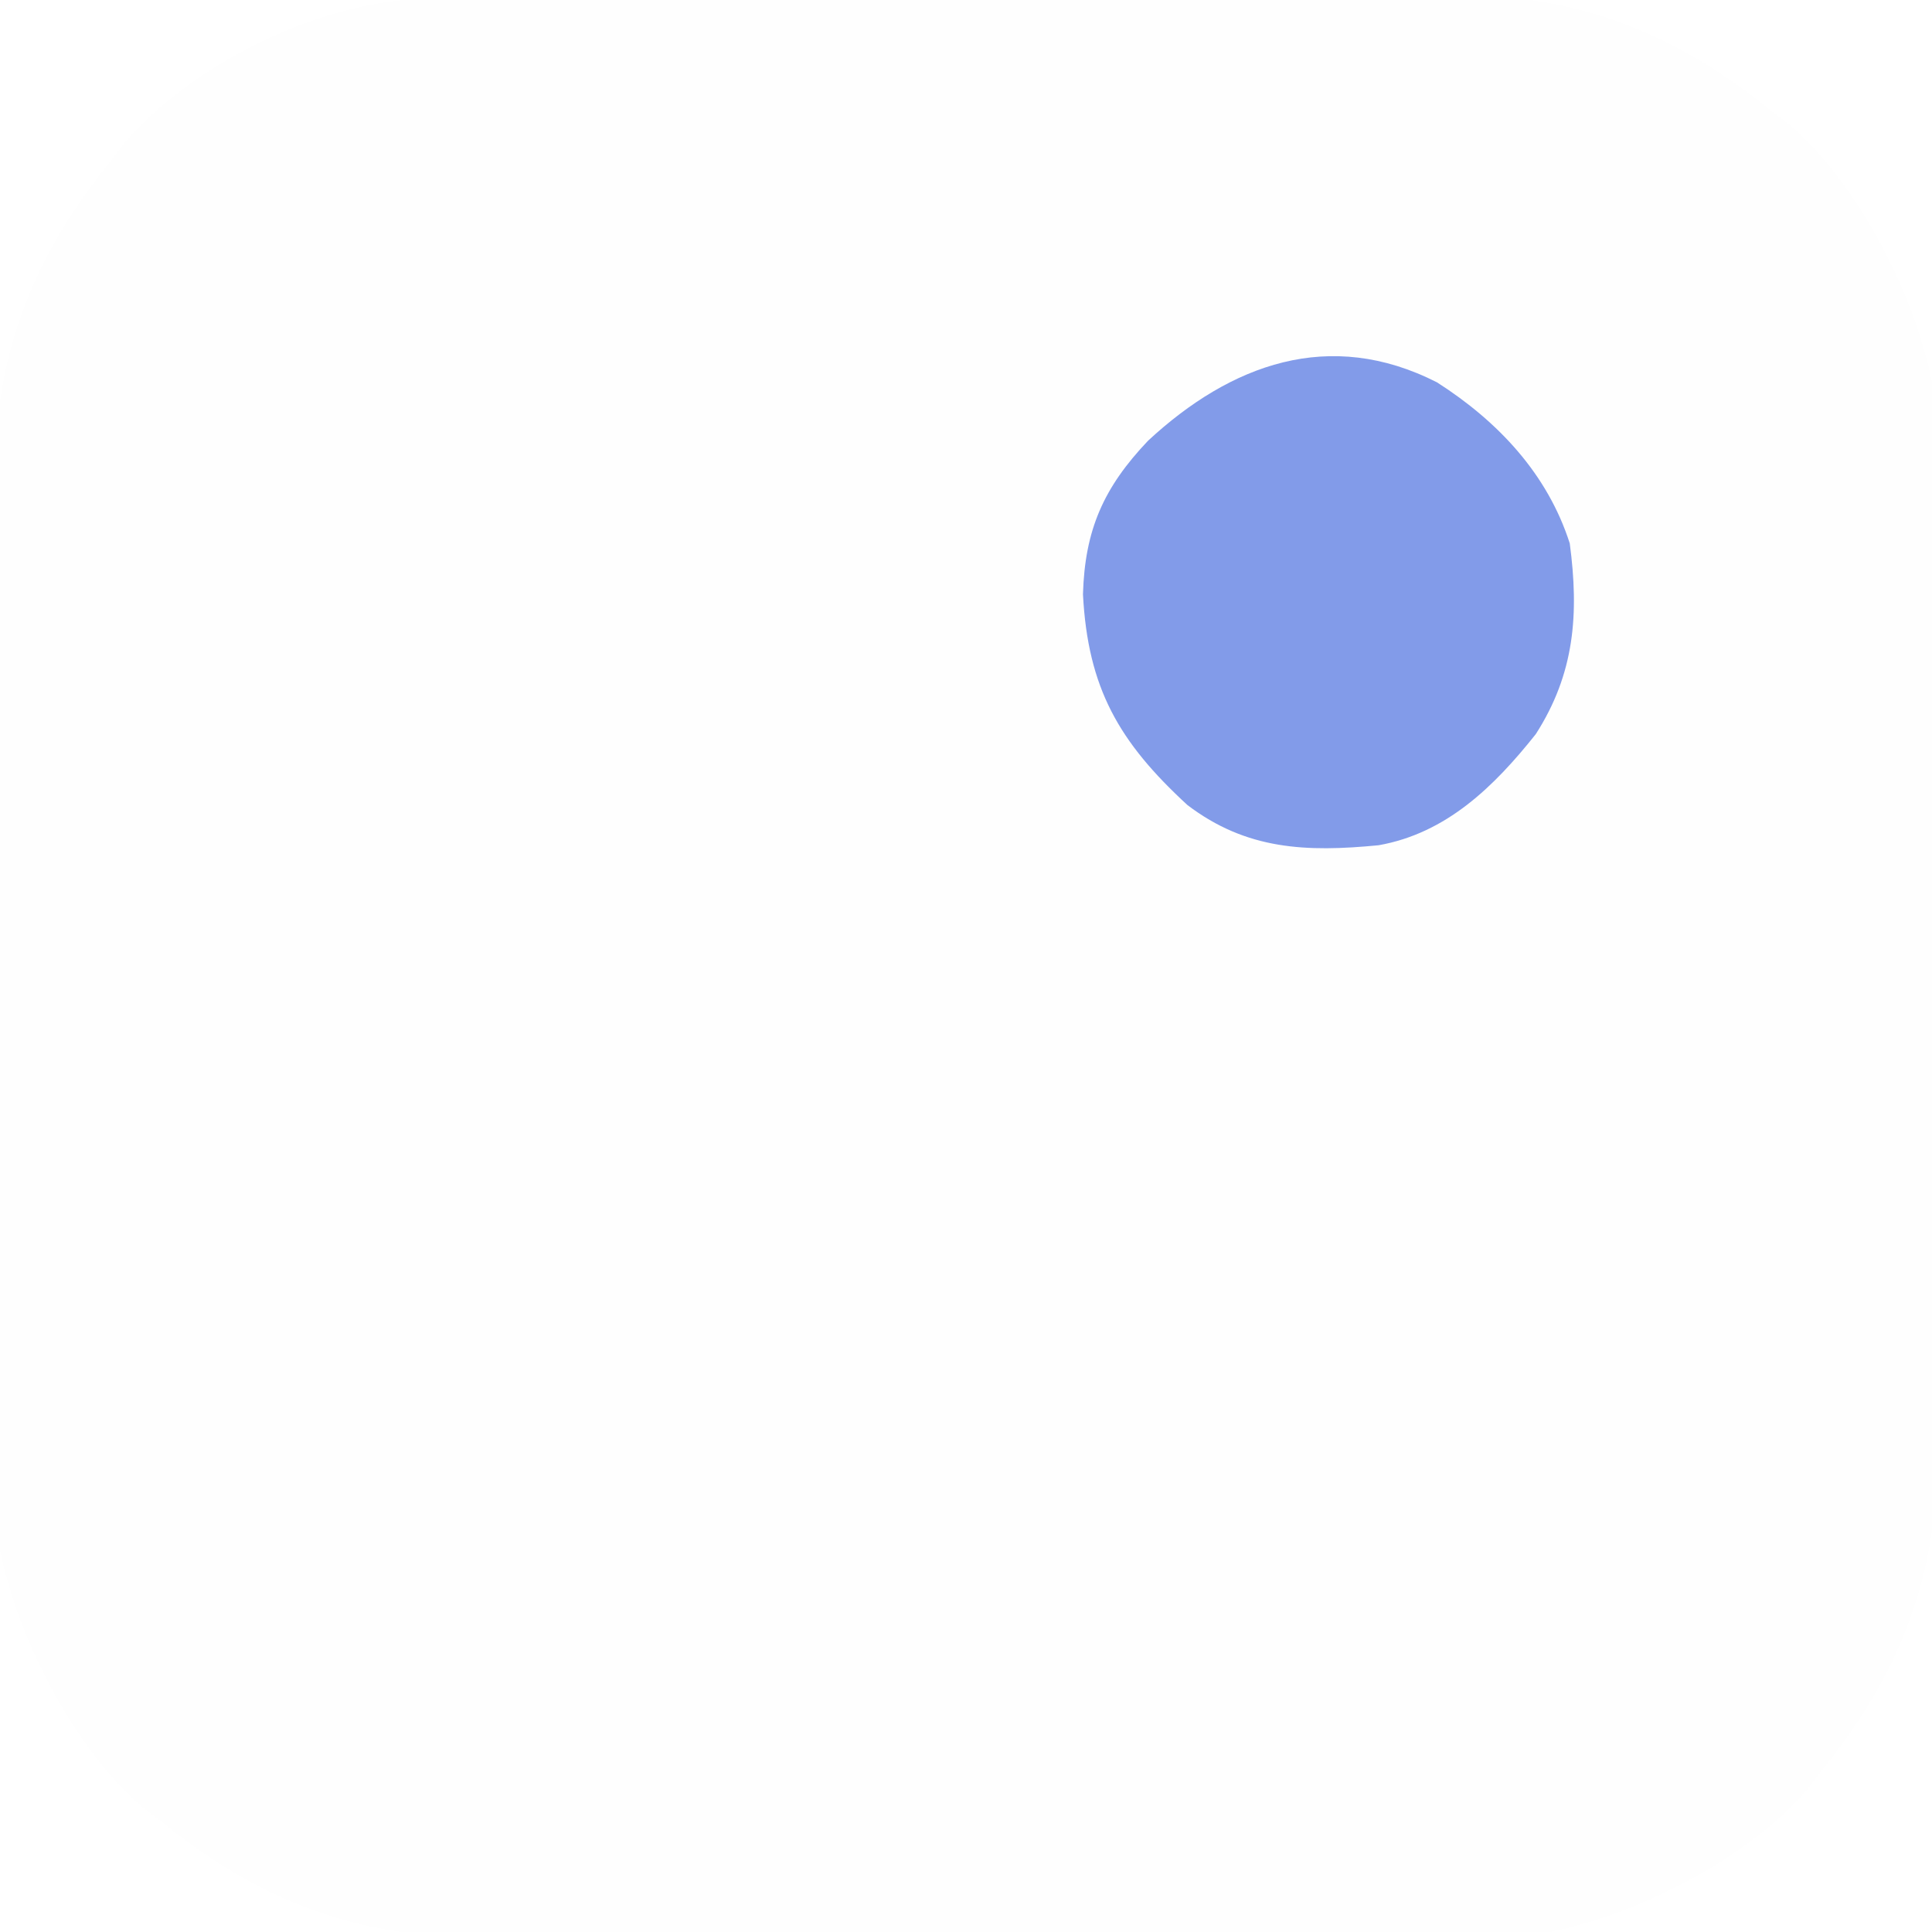
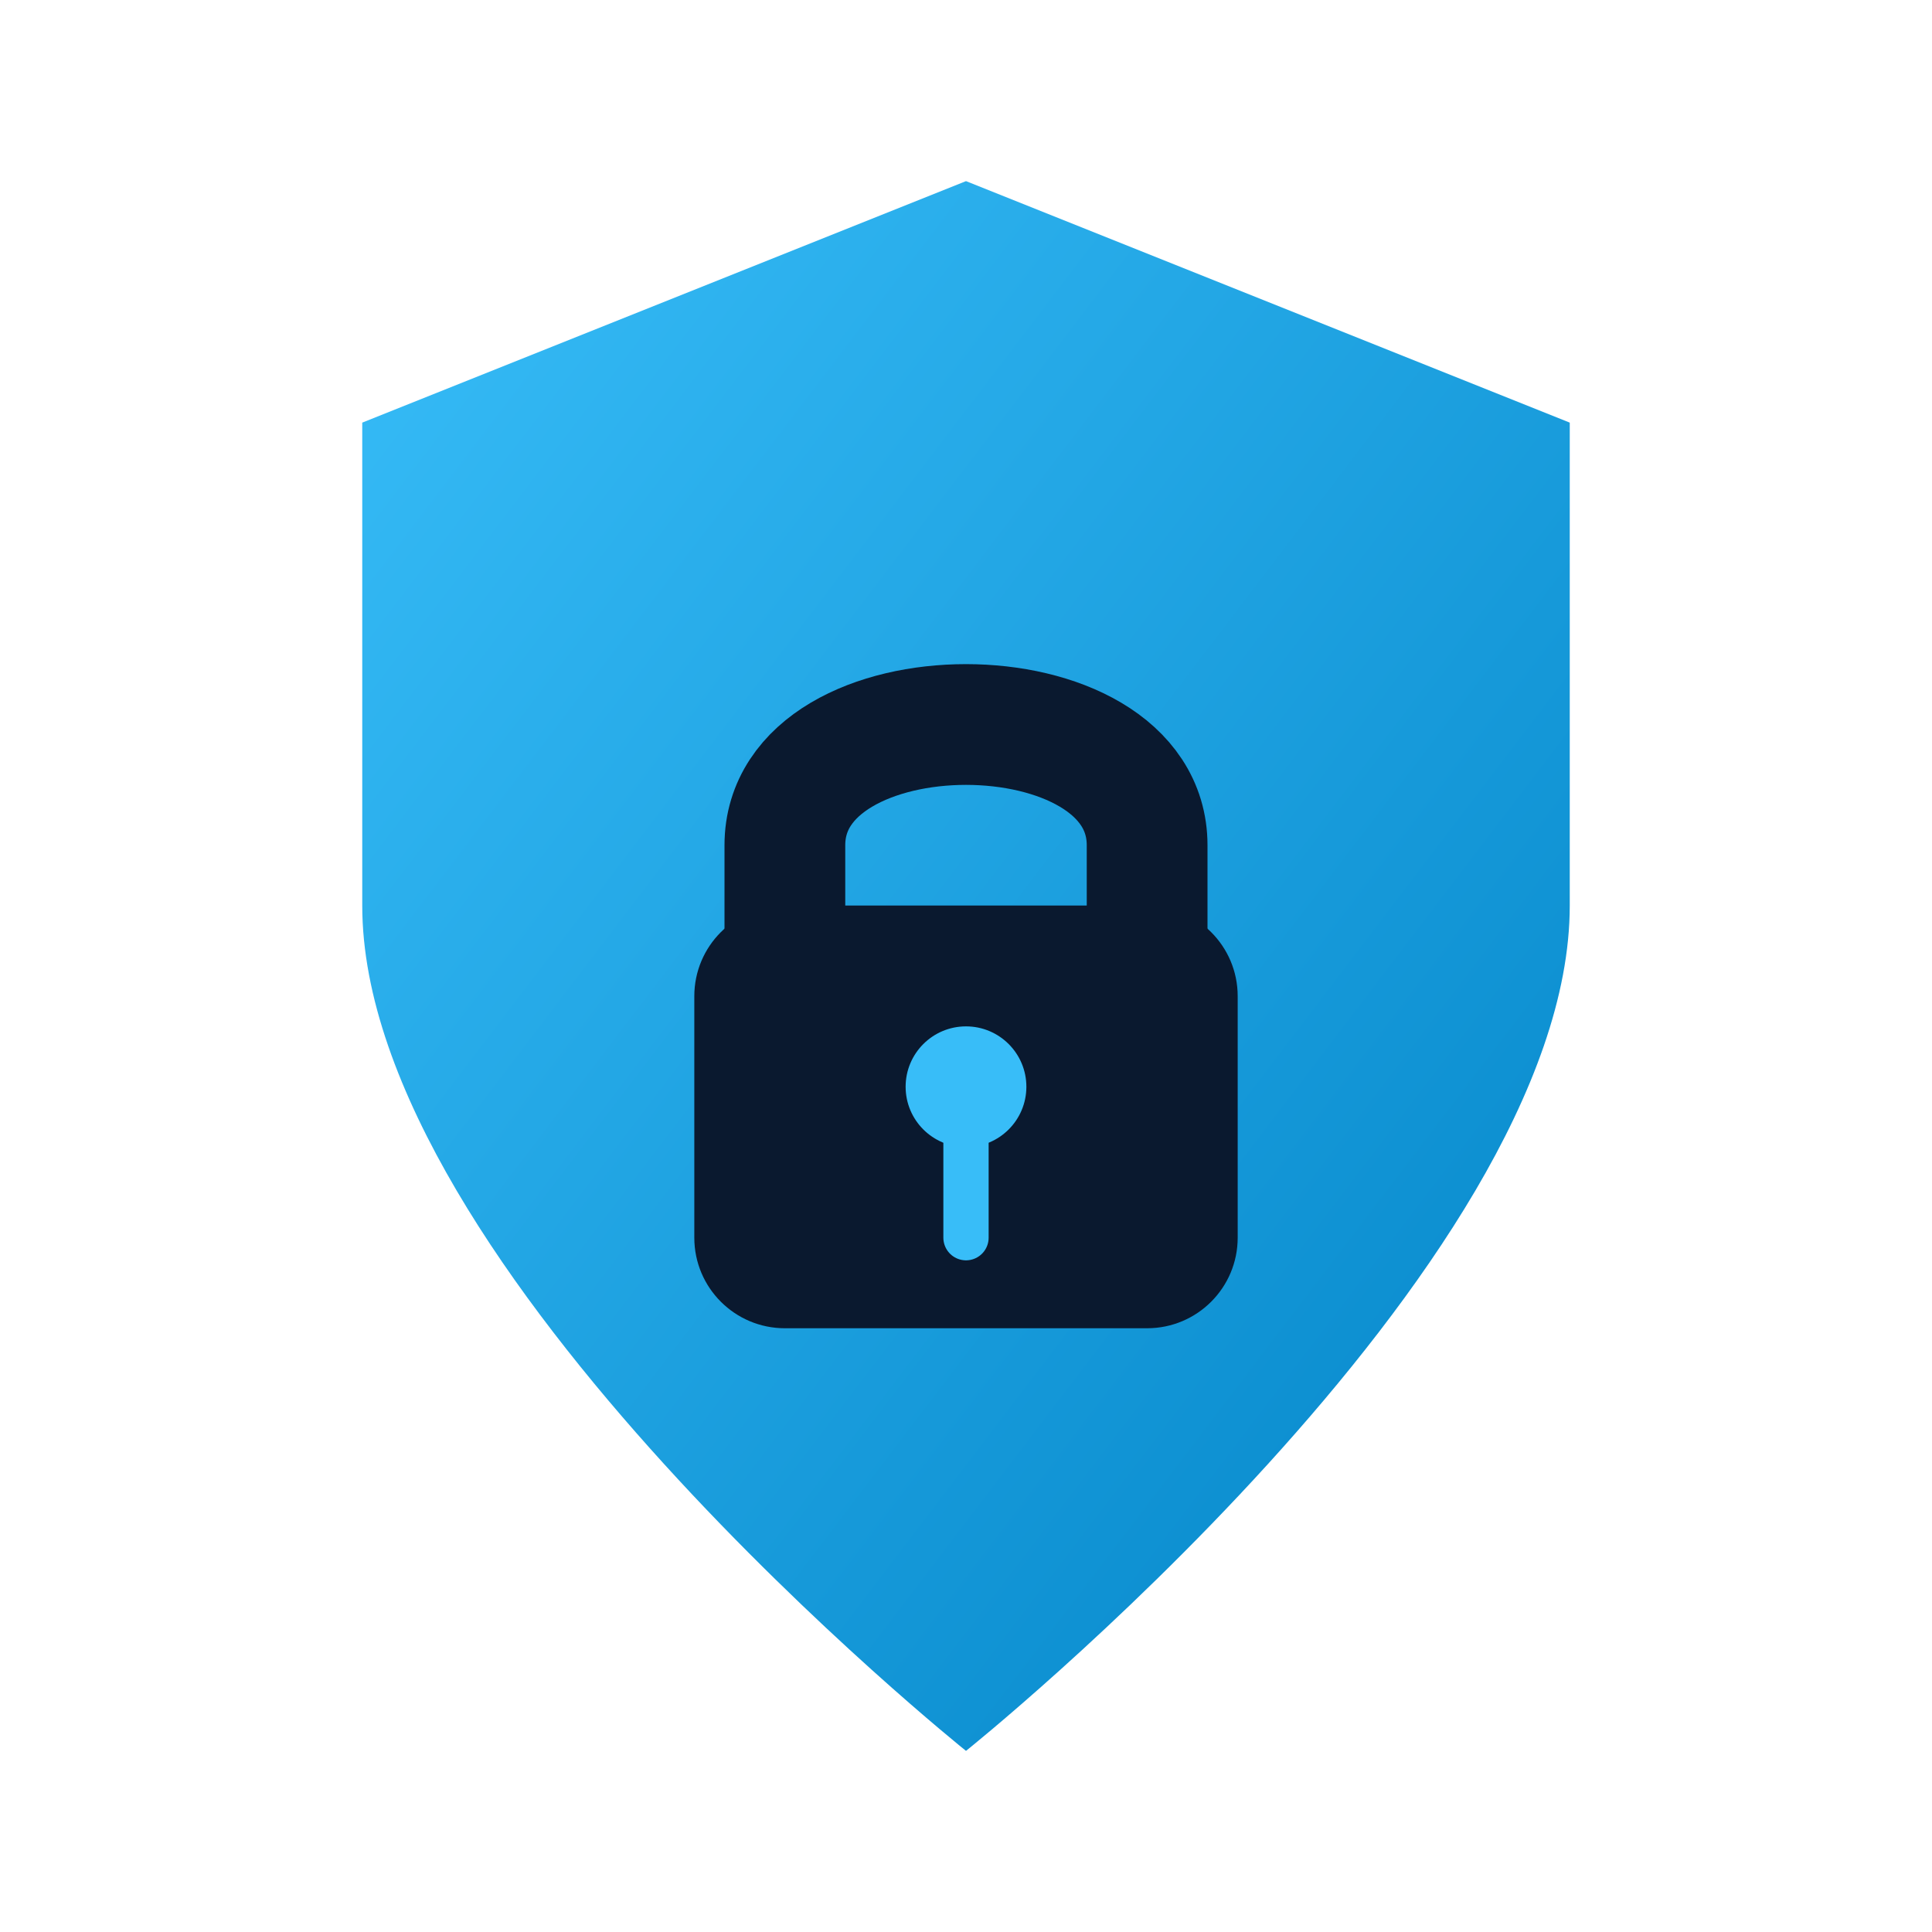
- <svg xmlns="http://www.w3.org/2000/svg" version="1.1" width="192" height="192">
-   <path d="M0 0 C0.964 -0.007 1.928 -0.014 2.922 -0.022 C3.973 -0.024 5.025 -0.027 6.108 -0.03 C7.221 -0.036 8.333 -0.043 9.48 -0.05 C13.167 -0.069 16.853 -0.081 20.54 -0.091 C21.801 -0.095 23.062 -0.099 24.361 -0.103 C30.352 -0.122 36.343 -0.137 42.334 -0.145 C49.223 -0.155 56.112 -0.181 63.001 -0.222 C68.987 -0.256 74.973 -0.267 80.96 -0.271 C83.496 -0.276 86.031 -0.288 88.567 -0.306 C92.128 -0.331 95.688 -0.33 99.249 -0.323 C100.284 -0.336 101.319 -0.348 102.386 -0.362 C114.369 -0.277 123.956 3.632 133.196 11.147 C133.821 11.624 134.446 12.101 135.09 12.592 C141.889 18.455 147.468 29.396 149.196 38.147 C149.29 39.746 149.335 41.349 149.343 42.951 C149.354 44.398 149.354 44.398 149.365 45.873 C149.367 46.925 149.37 47.976 149.373 49.059 C149.379 50.172 149.386 51.285 149.393 52.431 C149.413 56.118 149.424 59.804 149.434 63.491 C149.438 64.752 149.442 66.013 149.447 67.313 C149.465 73.303 149.48 79.294 149.488 85.285 C149.498 92.174 149.524 99.063 149.565 105.952 C149.599 111.938 149.61 117.925 149.614 123.911 C149.619 126.447 149.631 128.982 149.649 131.518 C149.674 135.079 149.673 138.639 149.666 142.2 C149.685 143.753 149.685 143.753 149.705 145.337 C149.62 157.32 145.711 166.907 138.196 176.147 C137.719 176.772 137.242 177.398 136.751 178.042 C130.888 184.84 119.948 190.42 111.196 192.147 C109.597 192.242 107.994 192.286 106.392 192.294 C105.428 192.301 104.463 192.309 103.47 192.316 C101.893 192.32 101.893 192.32 100.284 192.324 C99.171 192.331 98.058 192.337 96.912 192.344 C93.225 192.364 89.539 192.375 85.852 192.385 C83.96 192.392 83.96 192.392 82.031 192.398 C76.04 192.417 70.049 192.431 64.058 192.439 C57.169 192.449 50.28 192.475 43.391 192.516 C37.405 192.55 31.418 192.562 25.432 192.566 C22.896 192.57 20.361 192.582 17.825 192.601 C14.264 192.625 10.704 192.624 7.143 192.617 C5.59 192.636 5.59 192.636 4.006 192.656 C-7.977 192.572 -17.564 188.662 -26.804 181.147 C-27.429 180.67 -28.054 180.193 -28.699 179.702 C-35.497 173.84 -41.077 162.899 -42.804 154.147 C-42.899 152.548 -42.943 150.945 -42.951 149.343 C-42.962 147.897 -42.962 147.897 -42.973 146.421 C-42.976 145.37 -42.978 144.318 -42.981 143.235 C-42.988 142.122 -42.994 141.01 -43.001 139.863 C-43.021 136.177 -43.032 132.49 -43.042 128.803 C-43.046 127.542 -43.051 126.281 -43.055 124.982 C-43.073 118.991 -43.088 113 -43.096 107.009 C-43.106 100.12 -43.132 93.231 -43.173 86.342 C-43.207 80.356 -43.218 74.37 -43.223 68.383 C-43.227 65.847 -43.239 63.312 -43.258 60.776 C-43.282 57.215 -43.281 53.655 -43.274 50.094 C-43.287 49.059 -43.3 48.024 -43.313 46.957 C-43.229 34.975 -39.319 25.387 -31.804 16.147 C-31.327 15.522 -30.85 14.897 -30.359 14.253 C-23.486 6.282 -10.47 0.054 0 0 Z " fill="#FEFEFE" transform="translate(42.80408,-0.147171)" />
-   <path d="M0 0 C6.055 3.875 10.973 9.089 13.188 16 C14.12 23.024 13.676 28.935 9.809 34.961 C5.662 40.177 0.922 44.812 -5.812 46 C-12.981 46.696 -18.947 46.468 -24.812 42 C-31.624 35.733 -34.705 30.372 -35.188 21.062 C-35.003 14.646 -33.133 10.442 -28.719 5.797 C-20.529 -1.792 -10.695 -5.449 0 0 Z " fill="#829BE9" transform="translate(142.8125,38)" />
+ <svg xmlns="http://www.w3.org/2000/svg" viewBox="0 0 192 192" width="192" height="192">
+   <defs>
+     <linearGradient id="shieldDark192" x1="0%" y1="0%" x2="100%" y2="100%">
+       <stop offset="0%" stop-color="#38bdf8" />
+       <stop offset="100%" stop-color="#0284c7" />
+     </linearGradient>
+   </defs>
+   <path d="M 96 18 L 156 42 L 156 90 C 156 126 96 174 96 174 C 96 174 36 126 36 90 L 36 42 Z" fill="url(#shieldDark192)" />
+   <path d="M 78 84 C 78 68 114 68 114 84 L 114 96 L 78 96 Z" fill="none" stroke="#0a192f" stroke-width="12" stroke-linecap="round" />
+   <rect x="69" y="90" width="54" height="42" rx="9" fill="#0a192f" />
+   <circle cx="96" cy="108" r="6" fill="#38bdf8" />
+   <path d="M 96 111 L 96 123" stroke="#38bdf8" stroke-width="4.5" stroke-linecap="round" />
</svg>
